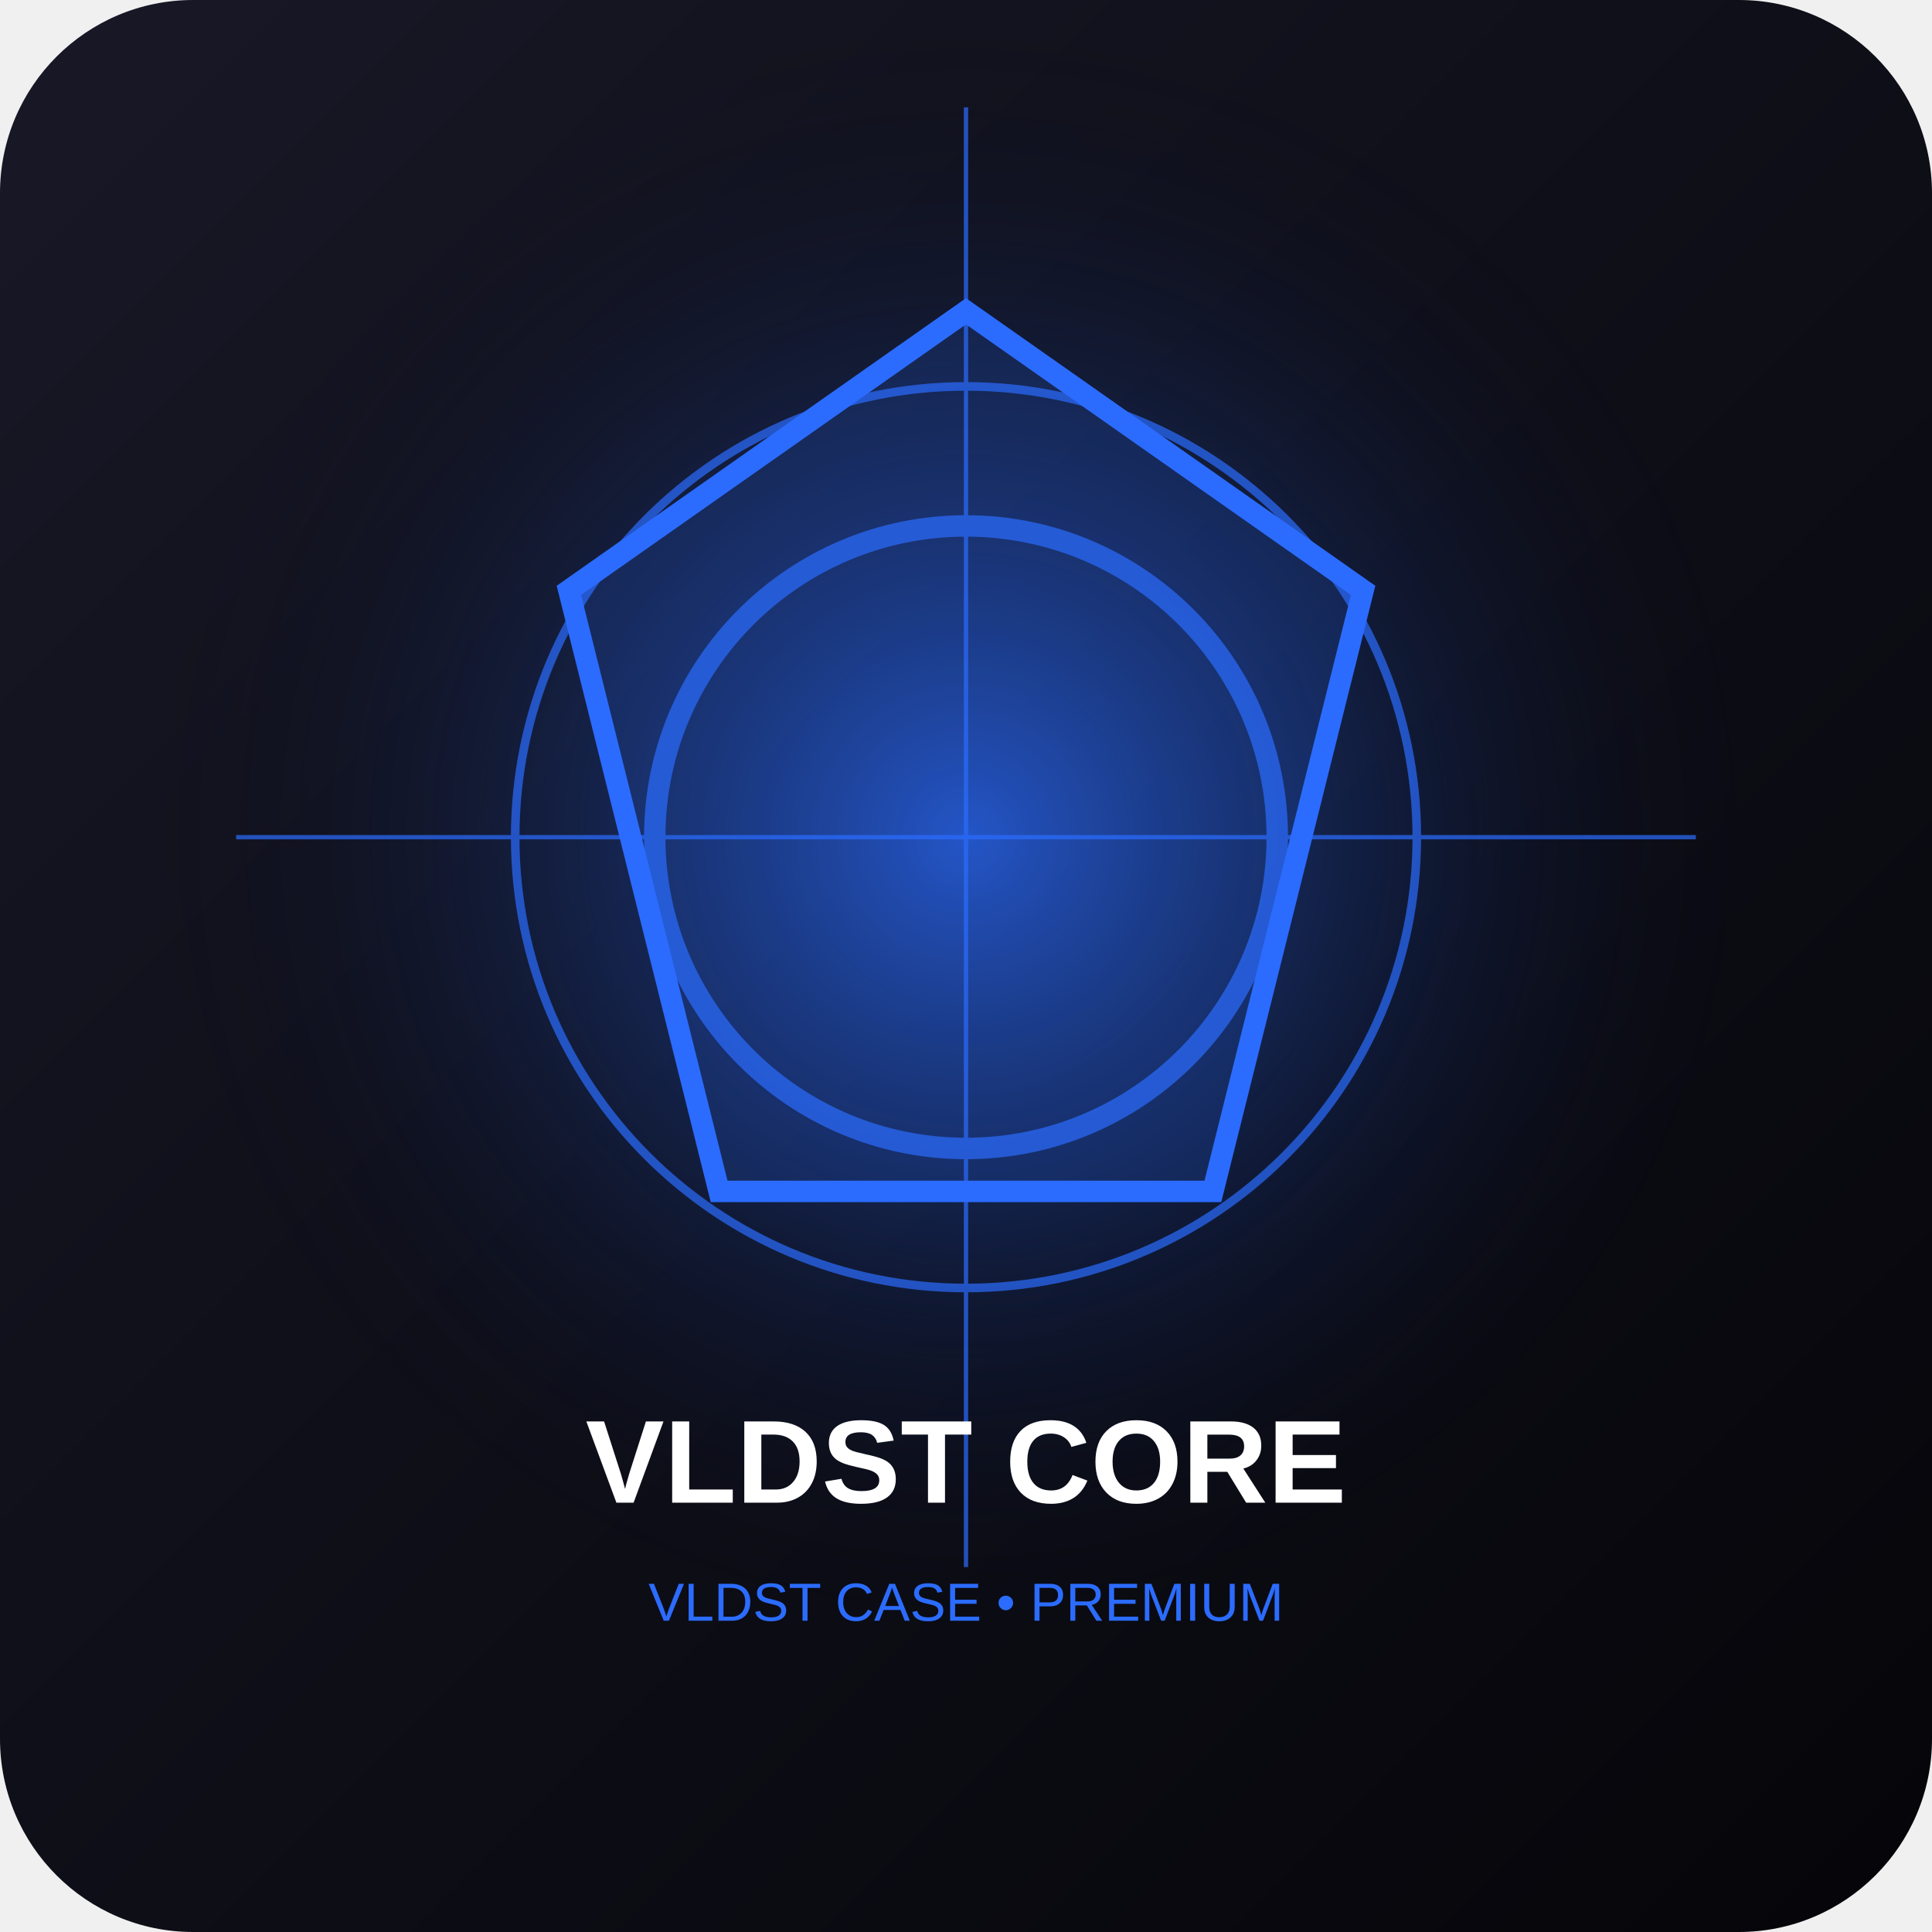
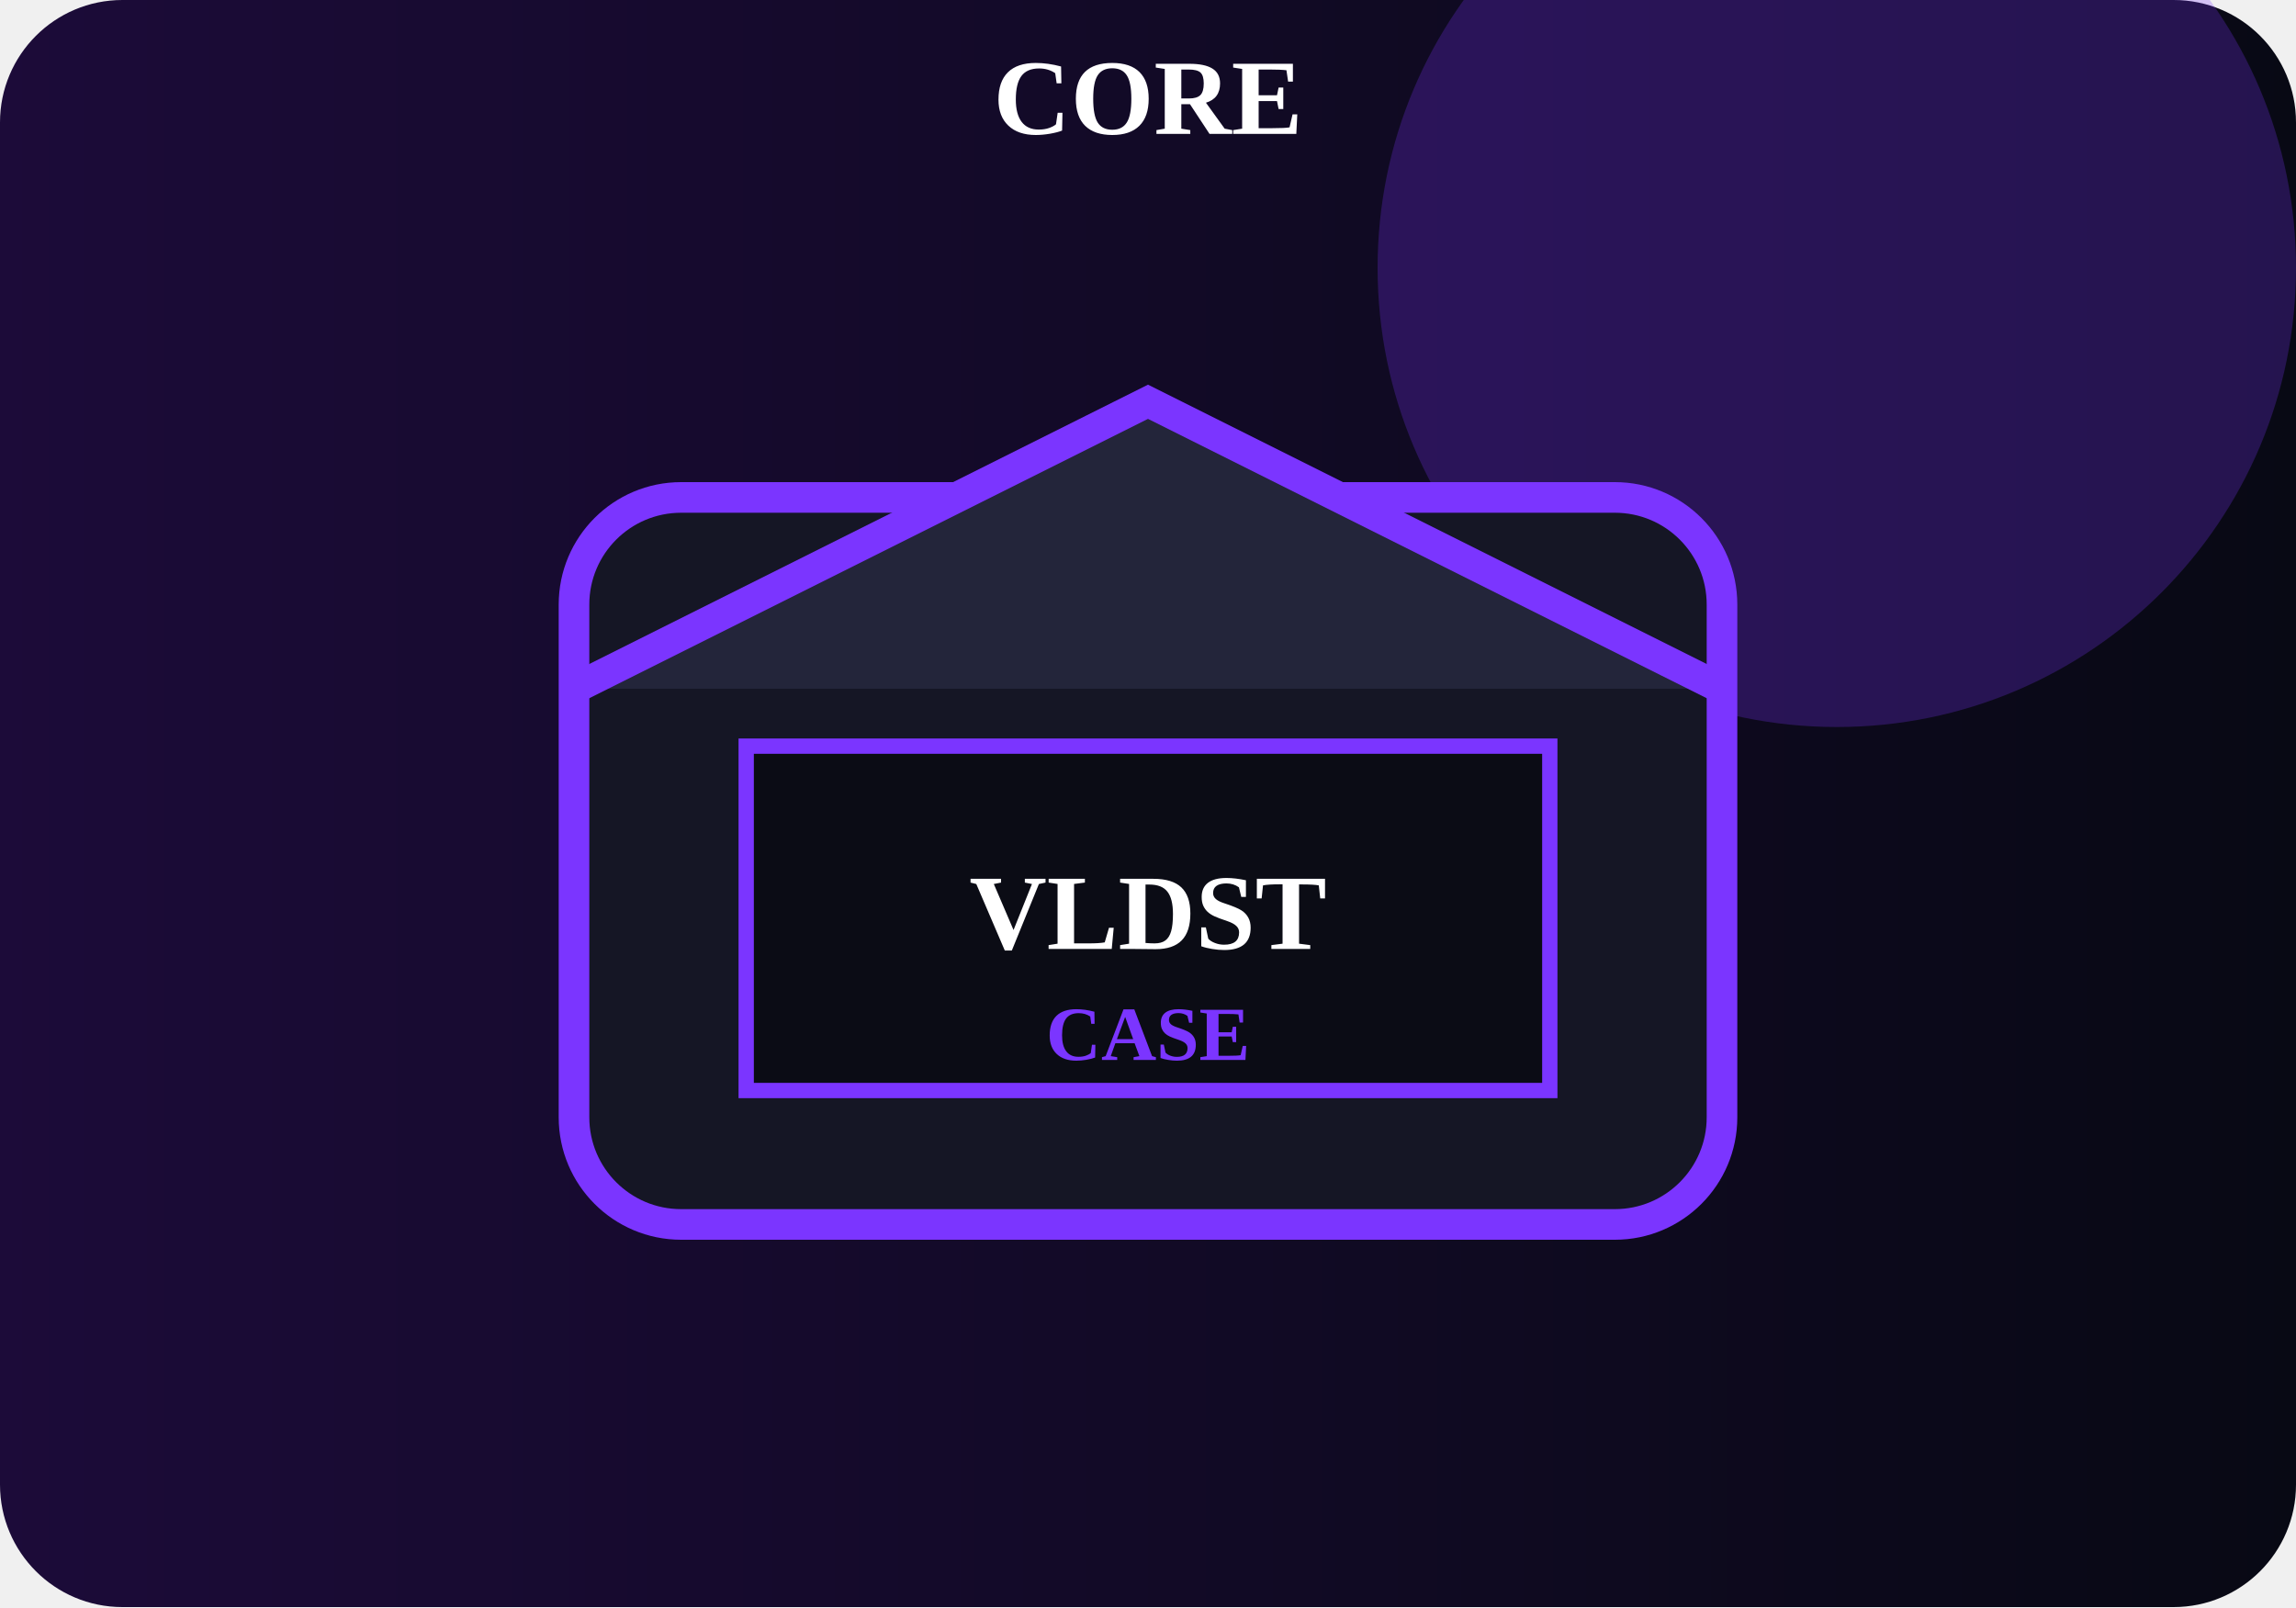
- <svg xmlns="http://www.w3.org/2000/svg" viewBox="0 0 900 900">
+ <svg xmlns="http://www.w3.org/2000/svg" viewBox="0 0 600 420">
  <defs>
-     <radialGradient id="g">
-       <stop stop-color="#2b6cff" stop-opacity=".72" />
-       <stop offset="1" stop-color="#05050b" stop-opacity="0" />
-     </radialGradient>
-     <linearGradient id="bg" x2="1" y2="1">
-       <stop stop-color="#181827" />
-       <stop offset="1" stop-color="#050509" />
+     <linearGradient id="g">
+       <stop stop-color="#1c0b39" />
+       <stop offset="1" stop-color="#080914" />
    </linearGradient>
  </defs>
-   <rect width="900" height="900" rx="90" fill="url(#bg)" />
-   <circle cx="450" cy="390" r="380" fill="url(#g)" />
-   <g fill="none" stroke="#2b6cff" opacity=".7">
-     <circle cx="450" cy="390" r="210" stroke-width="4" />
-     <circle cx="450" cy="390" r="145" stroke-width="10" />
-     <path d="M110 390H790M450 50V730" stroke-width="2" />
+   <rect width="600" height="420" rx="32" fill="url(#g)" />
+   <circle cx="480" cy="70" r="120" fill="#7b35ff" opacity=".25" />
+   <g transform="translate(150 90)">
+     <rect y="40" width="300" height="190" rx="28" fill="#151625" stroke="#7b35ff" stroke-width="8" />
+     <path d="M0 90L150 15L300 90" fill="#23253a" stroke="#7b35ff" stroke-width="8" />
+     <rect x="45" y="105" width="210" height="90" fill="#0b0c15" stroke="#7b35ff" stroke-width="4" />
+     <text x="150" y="158" fill="white" text-anchor="middle" font-size="28" font-weight="900">VLDST</text>
+     <text x="150" y="187" fill="#7b35ff" text-anchor="middle" font-size="20" font-weight="800">CASE</text>
  </g>
-   <polygon points="450,145 635,275 565,555 335,555 265,275" fill="#2b6cff" fill-opacity=".15" stroke="#2b6cff" stroke-width="10" />
-   <text x="450" y="700" text-anchor="middle" font-family="Arial" font-weight="900" font-size="55" fill="white">VLDST CORE</text>
-   <text x="450" y="755" text-anchor="middle" font-family="Arial" font-size="25" fill="#2b6cff">VLDST CASE • PREMIUM</text>
+   <text x="300" y="35" fill="white" text-anchor="middle" font-size="28" font-weight="900">CORE</text>
</svg>
